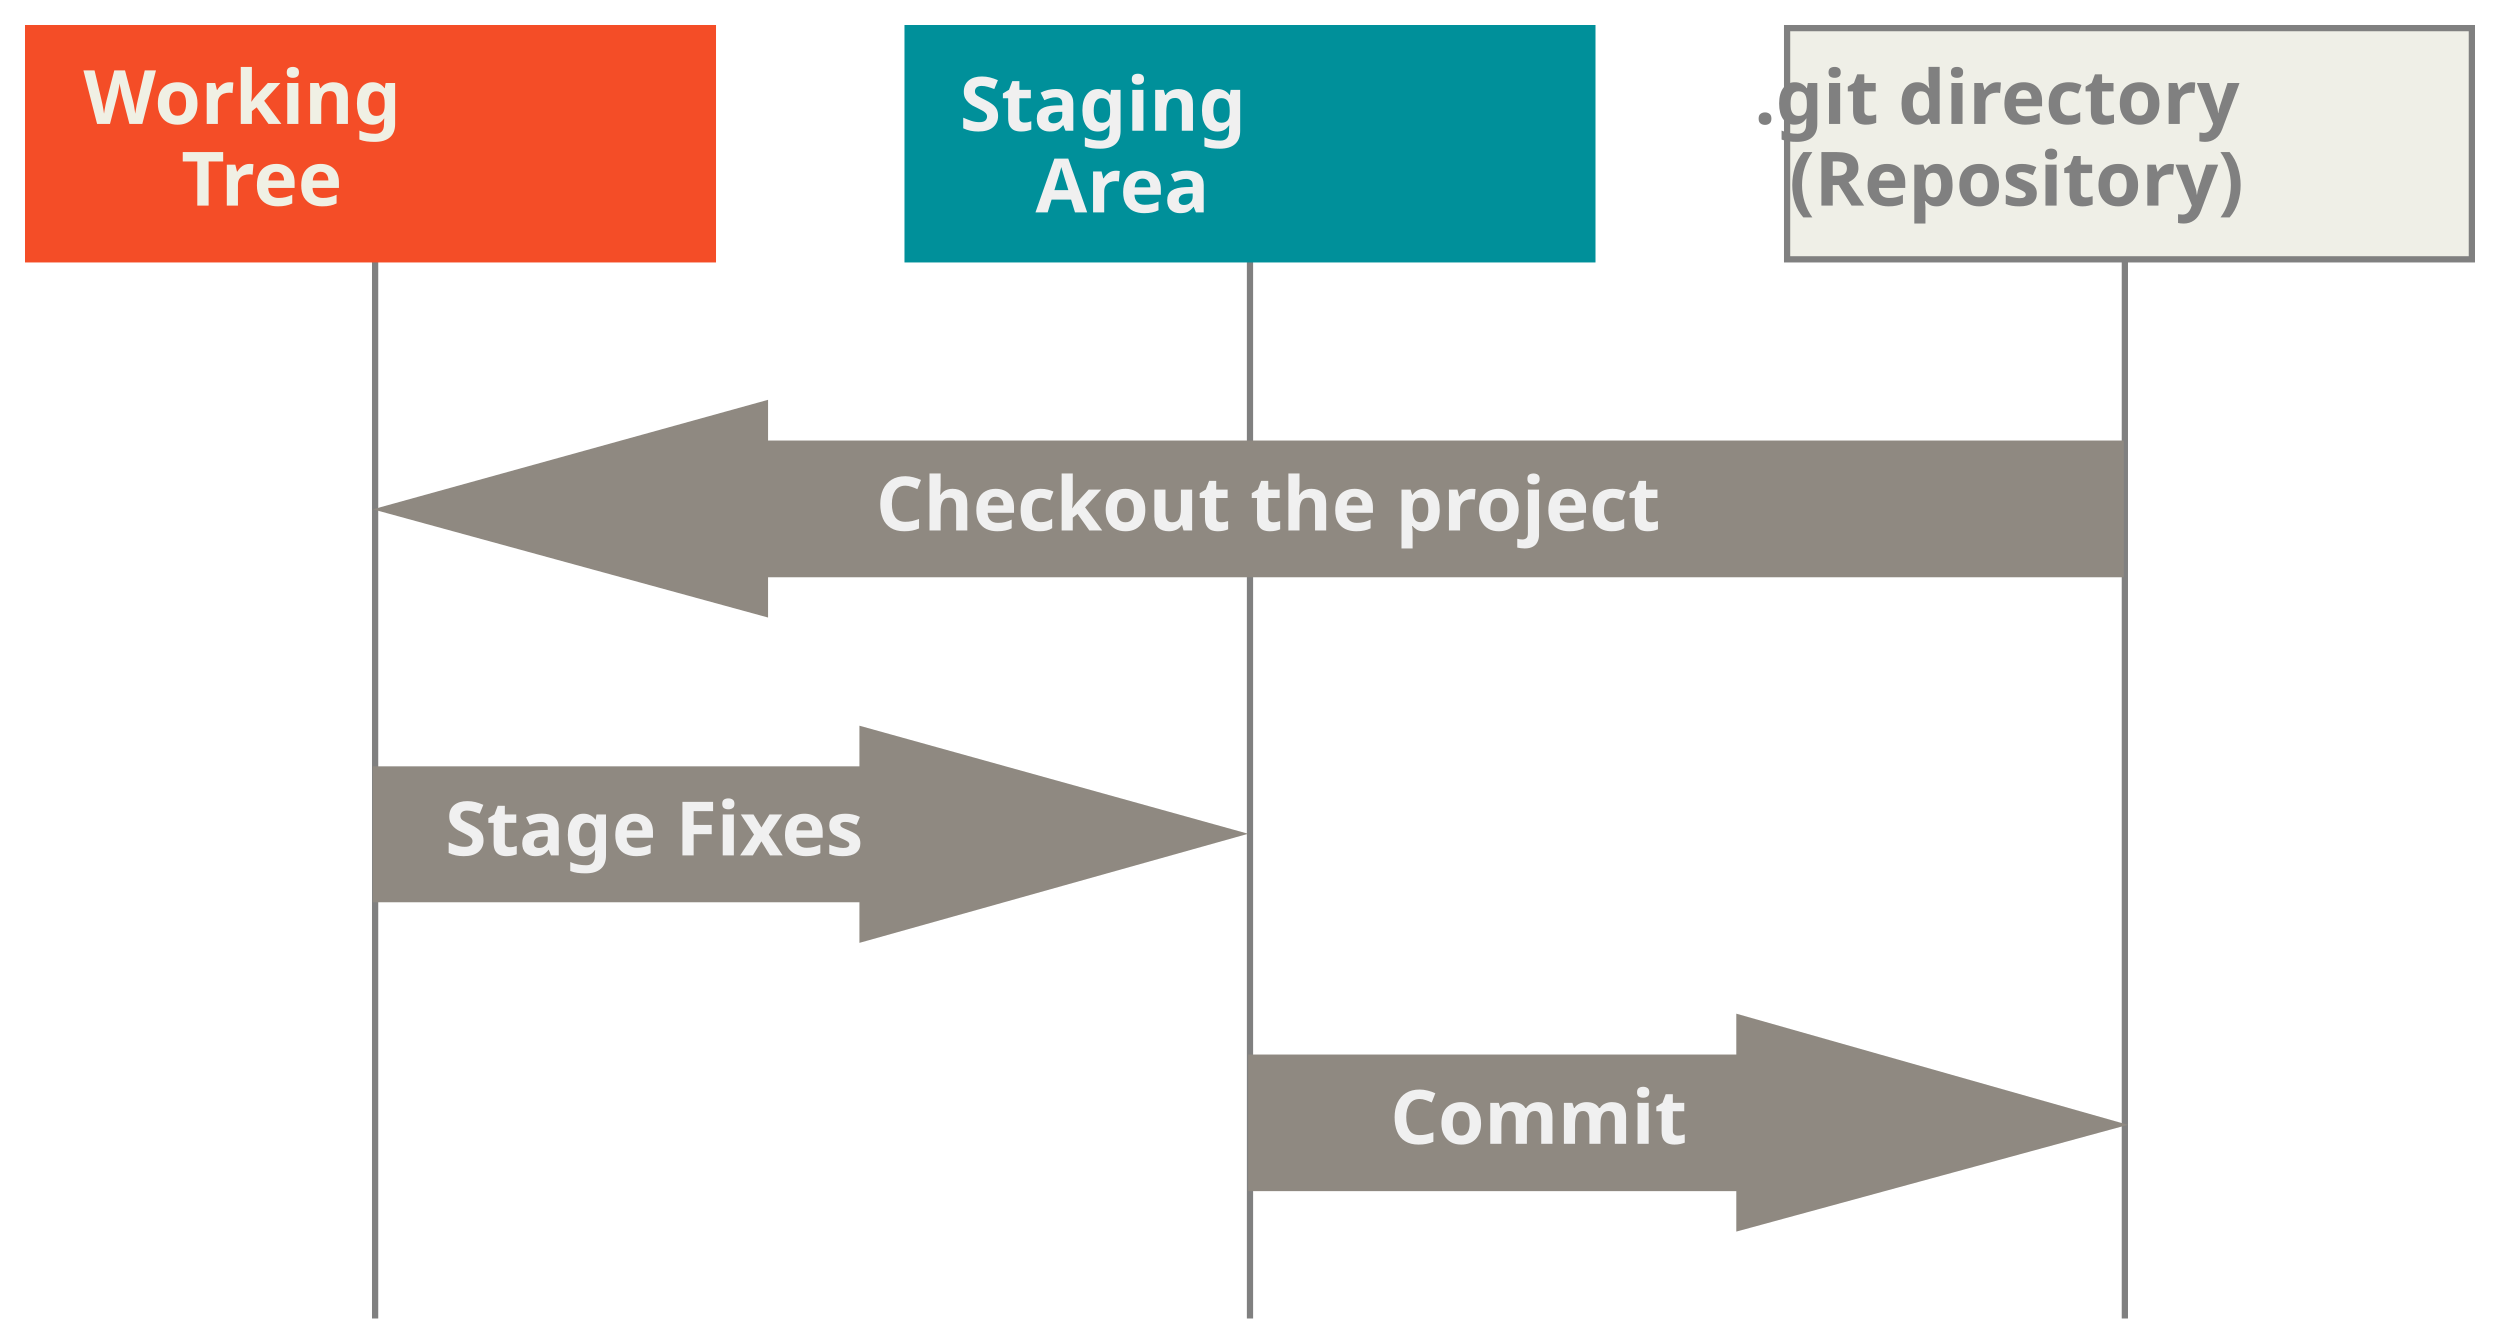
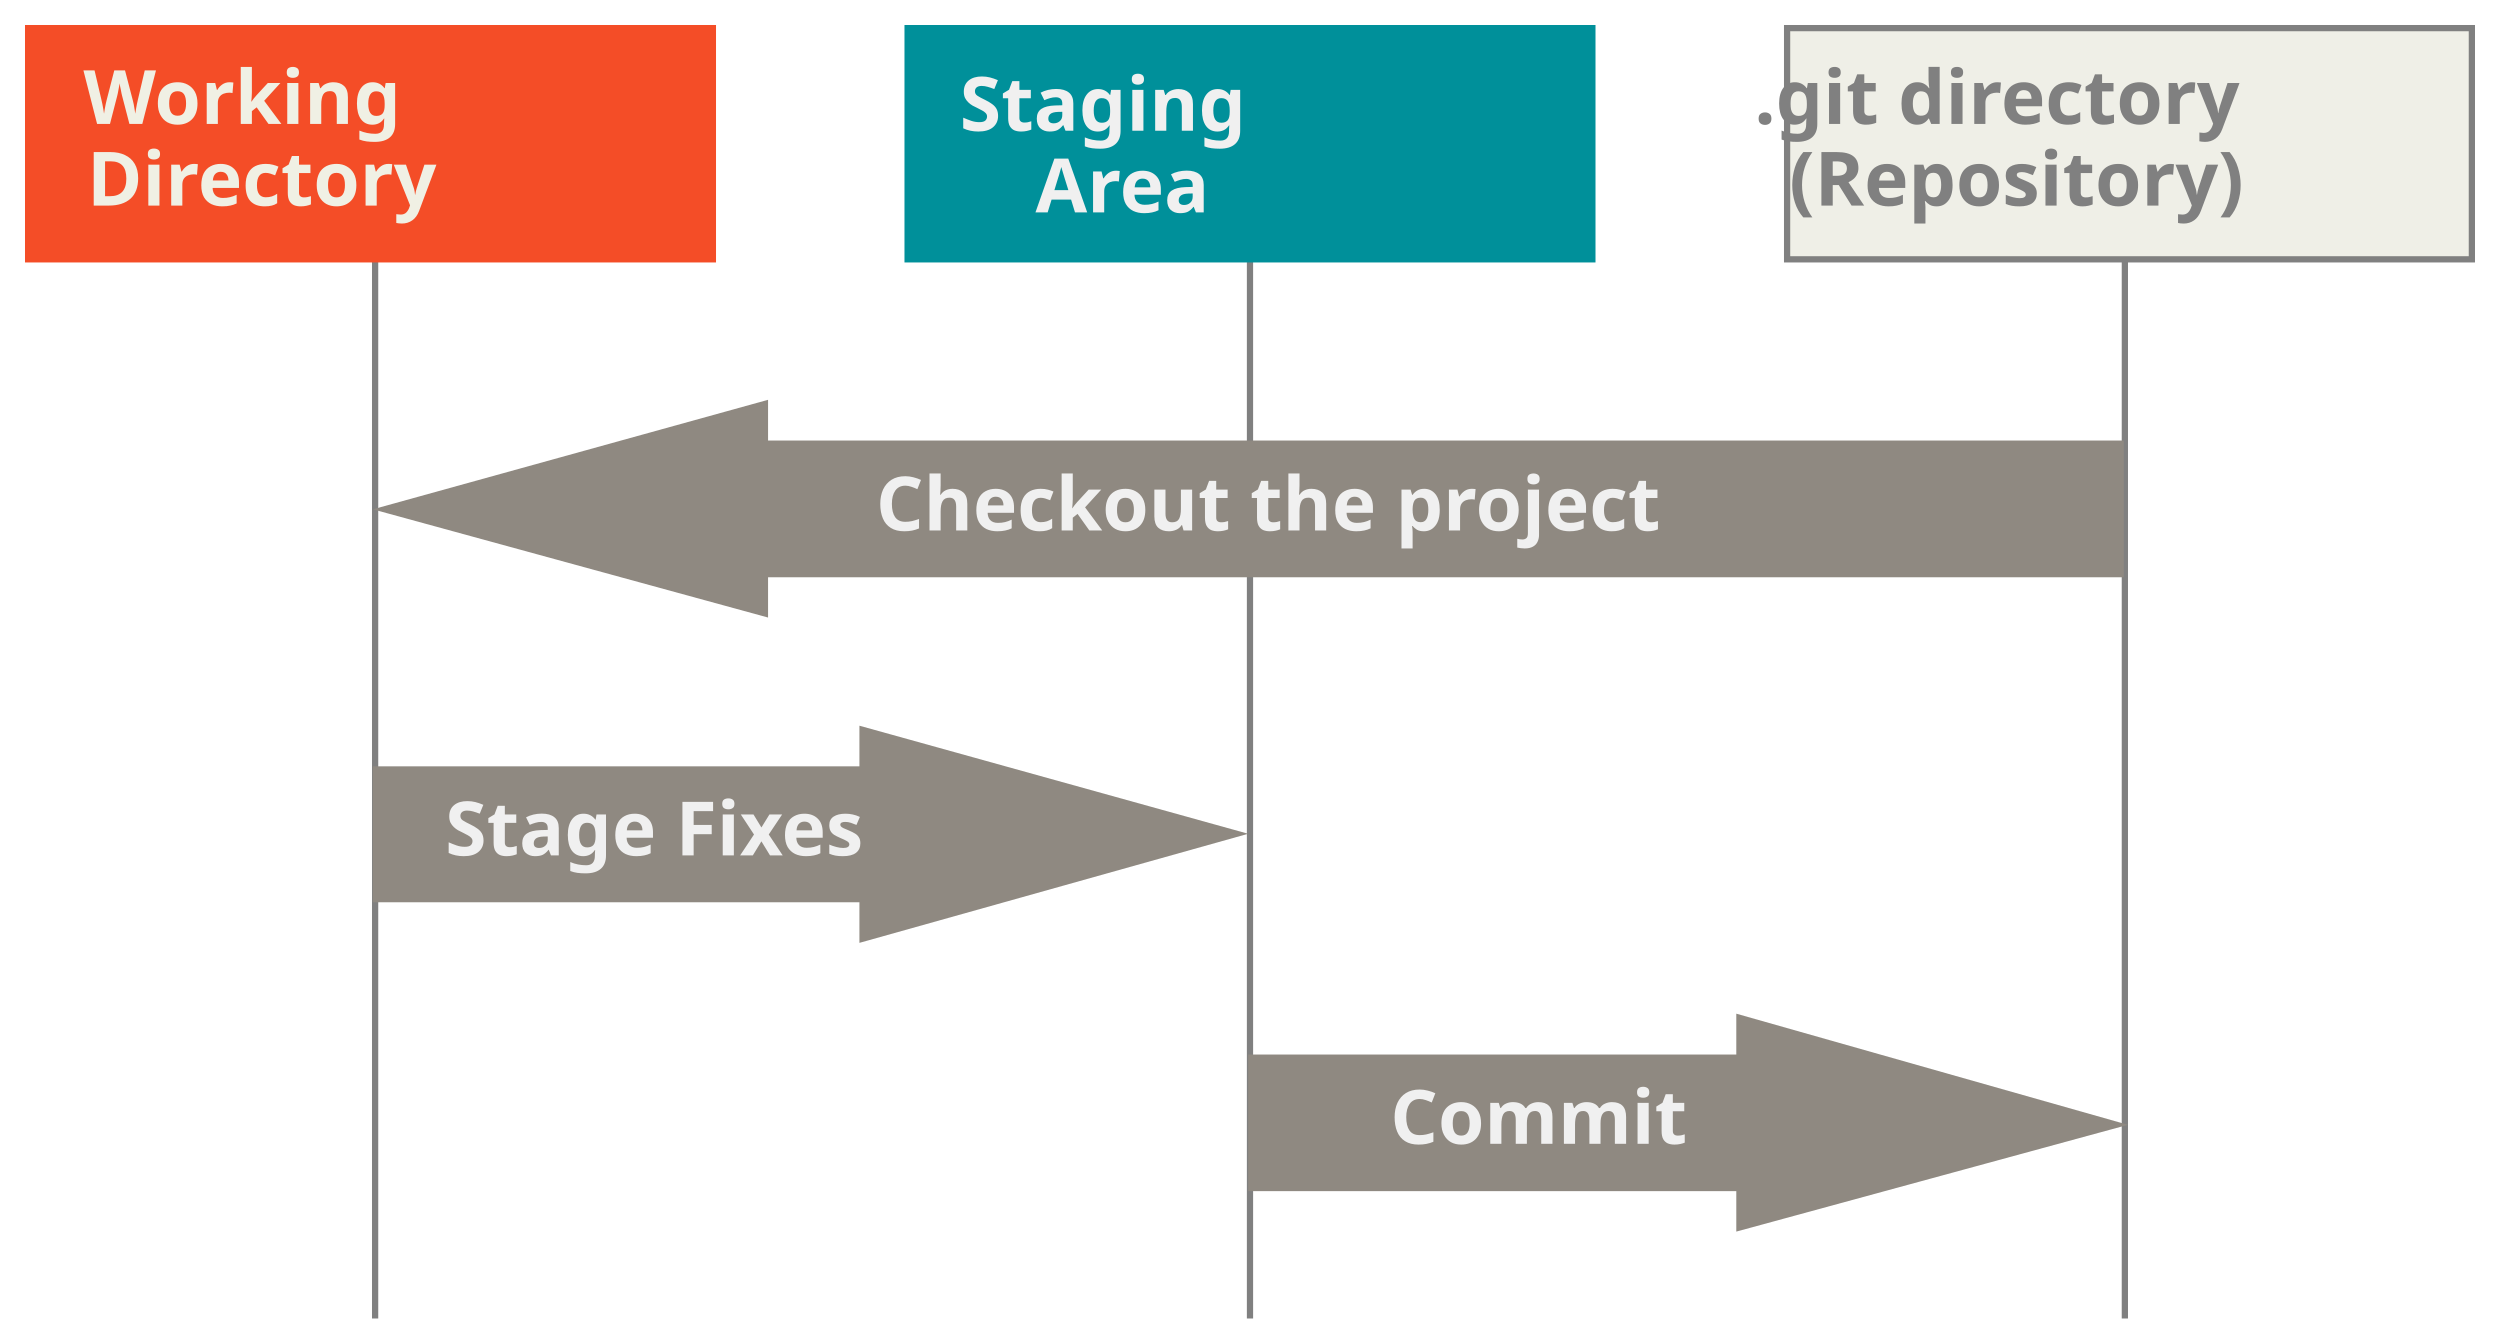
<svg xmlns="http://www.w3.org/2000/svg" id="svg1195" version="1.1" viewBox="0 0 400.06 214.99">
  <g id="layer1">
    <g id="g393">
      <g id="g1279">
        <g id="g1142" transform="translate(.5284)" style="fill-rule:evenodd;fill:#8f8981;stroke-linecap:square;stroke:#8f8981">
          <path id="Line" d="m59.5 26.411v184.08" style="stroke:gray" />
          <path id="path1138" d="m339.5 26.411v184.08" style="stroke:gray" />
          <path id="path1140" d="m199.5 26.411v184.08" style="stroke:gray" />
        </g>
        <g id="g1160" transform="translate(.5284)" style="fill-rule:evenodd">
          <g id="g986">
            <rect id="rect1152" transform="translate(144.21,4)" width="110.58" height="38" style="fill:#00909a" />
            <text id="text978" transform="translate(-31.483,78.068)" x="230.849" y="-57.144" style="fill:#f0f0f0;font-family:'Source Code Pro';font-feature-settings:normal;font-size:12px;font-variant-caps:normal;font-variant-ligatures:normal;font-variant-numeric:normal;font-weight:bold;letter-spacing:0px;line-height:13.067px;text-align:center;text-anchor:middle;word-spacing:0px" xml:space="preserve">
              <tspan id="tspan976" x="230.849" y="-57.144">Staging</tspan>
              <tspan id="tspan980" x="230.849" y="-44.077">Area</tspan>
            </text>
          </g>
        </g>
        <g id="g1170" transform="translate(.5284)" style="fill-rule:evenodd">
          <rect id="rect1162" transform="translate(284.95,4)" x=".5" y=".5" width="109.58" height="37" style="fill:#efefe7;stroke:gray" />
          <text id="text990" transform="translate(-25.325,77.518)" x="364.633" y="-57.686" style="fill:gray;font-family:'Source Code Pro';font-feature-settings:normal;font-size:12px;font-variant-caps:normal;font-variant-ligatures:normal;font-variant-numeric:normal;font-weight:bold;letter-spacing:0px;line-height:13.067px;text-align:center;text-anchor:middle;word-spacing:0px" xml:space="preserve">
            <tspan id="tspan988" x="364.633" y="-57.686">.git directory</tspan>
            <tspan id="tspan992" x="364.633" y="-44.619">(Repository)</tspan>
          </text>
        </g>
        <g id="g347">
          <path id="path1174" transform="translate(.5284)" d="m122.38 70.5h216.95v21.875h-216.95v6.447l-63.25-17.319 63.25-17.525z" style="fill:#8f8981" />
          <text id="Checkout-the-project" transform="translate(.5284 -1.1079)" style="fill-rule:evenodd;fill:#f0f0f0;font-family:'Source Code Pro';font-size:12px;font-weight:700">
            <tspan id="tspan1182" x="139.632" y="86" style="fill:#f0f0f0">Checkout the project</tspan>
          </text>
        </g>
        <g id="g352">
          <path id="path1176" transform="translate(.5284)" d="m137 144.38h-77.875v-21.75h77.875v-6.5l62.209 17.293-62.209 17.457z" style="fill:#8f8981" />
          <text id="Stage-Fixes" transform="translate(.5284 -1.116)" style="fill-rule:evenodd;fill:#f0f0f0;font-family:'Source Code Pro';font-size:12px;font-weight:700">
            <tspan id="tspan1185" x="70.723" y="138" style="fill:#f0f0f0">Stage Fixes</tspan>
          </text>
        </g>
        <g id="g357">
          <path id="path1178" transform="translate(.5284)" d="m277.32 190.61h-78.112v-21.858h78.112v-6.539l62.68 17.785-62.68 17.087z" style="fill:#8f8981" />
          <text id="Commit" transform="translate(.5284 -1.1346)" style="fill-rule:evenodd;fill:#f0f0f0;font-family:'Source Code Pro';font-size:12px;font-weight:700">
            <tspan id="tspan1188" x="221.94" y="184.17" style="fill:#f0f0f0">Commit</tspan>
          </text>
        </g>
        <g id="g974">
          <g id="ref-(2-line)" transform="translate(4,4)" style="fill-rule:evenodd">
            <rect id="rect1144" width="110.58" height="38" style="fill-rule:evenodd;fill:#f44d27" />
          </g>
          <text id="text956" transform="translate(-47.951,73.488)" x="106.993" y="-53.655" style="fill:#f0f0e4;font-family:'Source Code Pro';font-feature-settings:normal;font-size:12px;font-variant-caps:normal;font-variant-ligatures:normal;font-variant-numeric:normal;font-weight:bold;letter-spacing:0px;line-height:13.067px;text-align:center;text-anchor:middle;word-spacing:0px" xml:space="preserve">
            <tspan id="tspan954" x="106.993" y="-53.655" style="fill:#f0f0e4;line-height:13.067px">Working</tspan>
-             <tspan id="tspan958" x="106.993" y="-40.588" style="fill:#f0f0e4;line-height:13.067px">Tree</tspan>
+             <tspan id="tspan958" x="106.993" y="-40.588" style="fill:#f0f0e4;line-height:13.067px">Directory</tspan>
          </text>
        </g>
      </g>
    </g>
  </g>
</svg>
